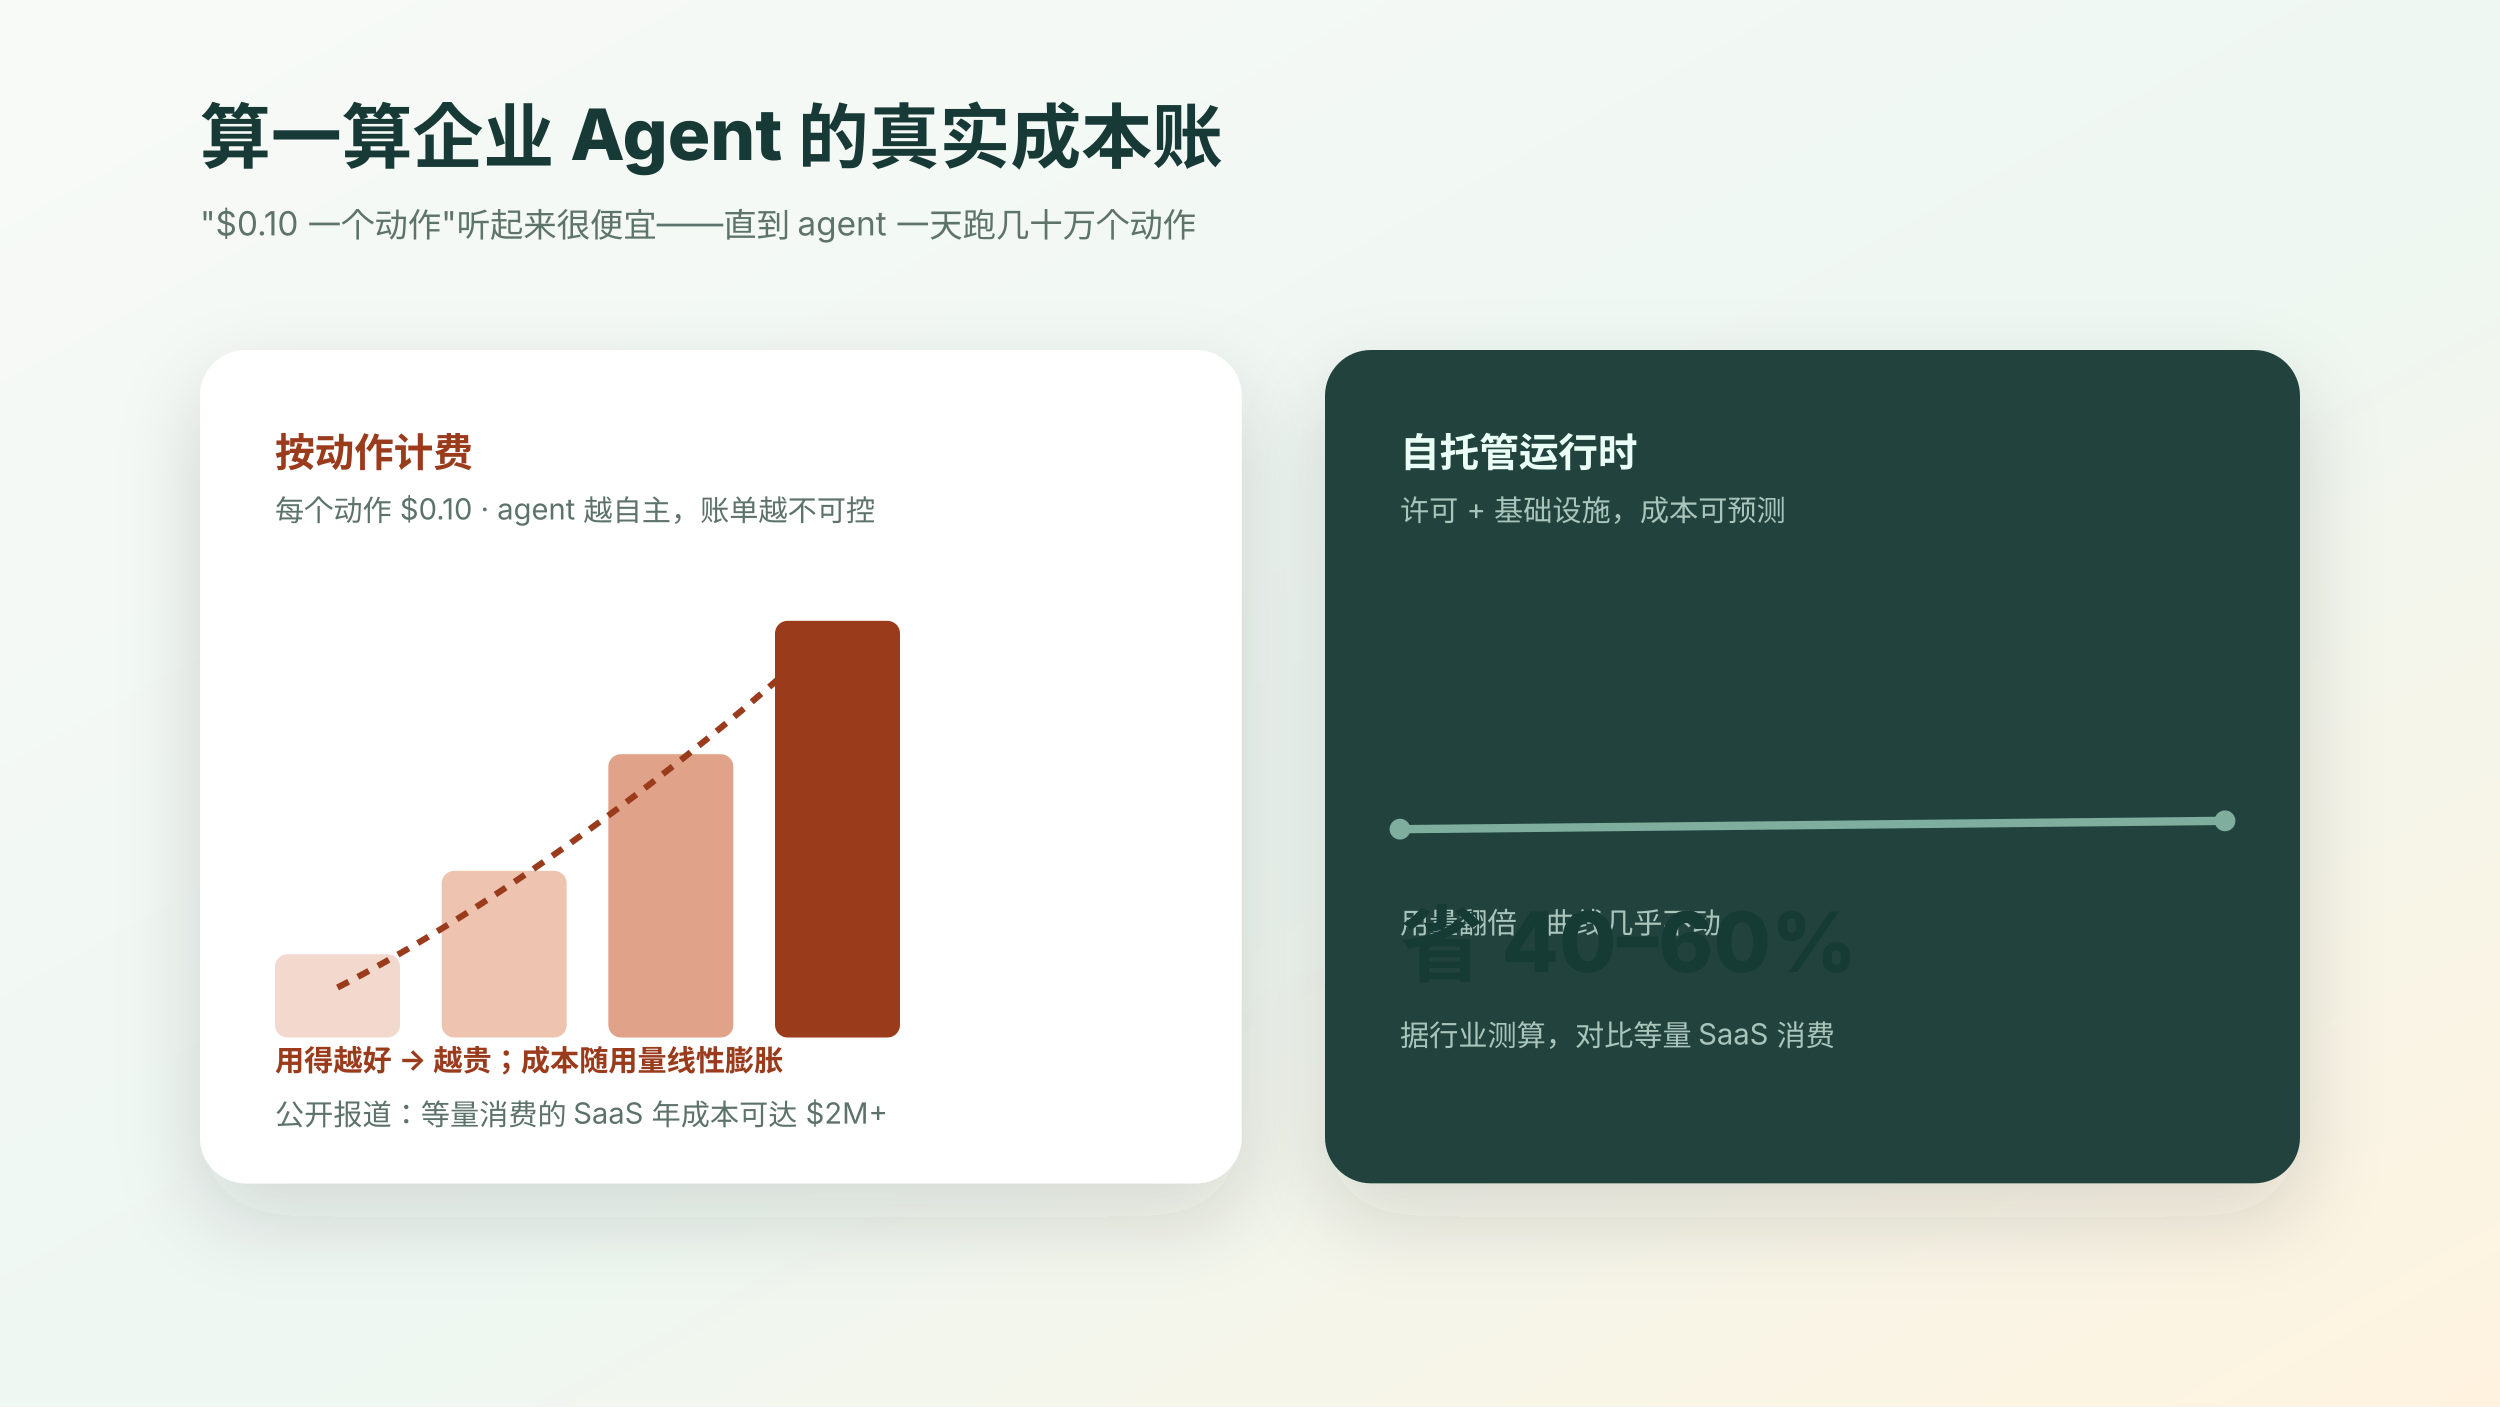
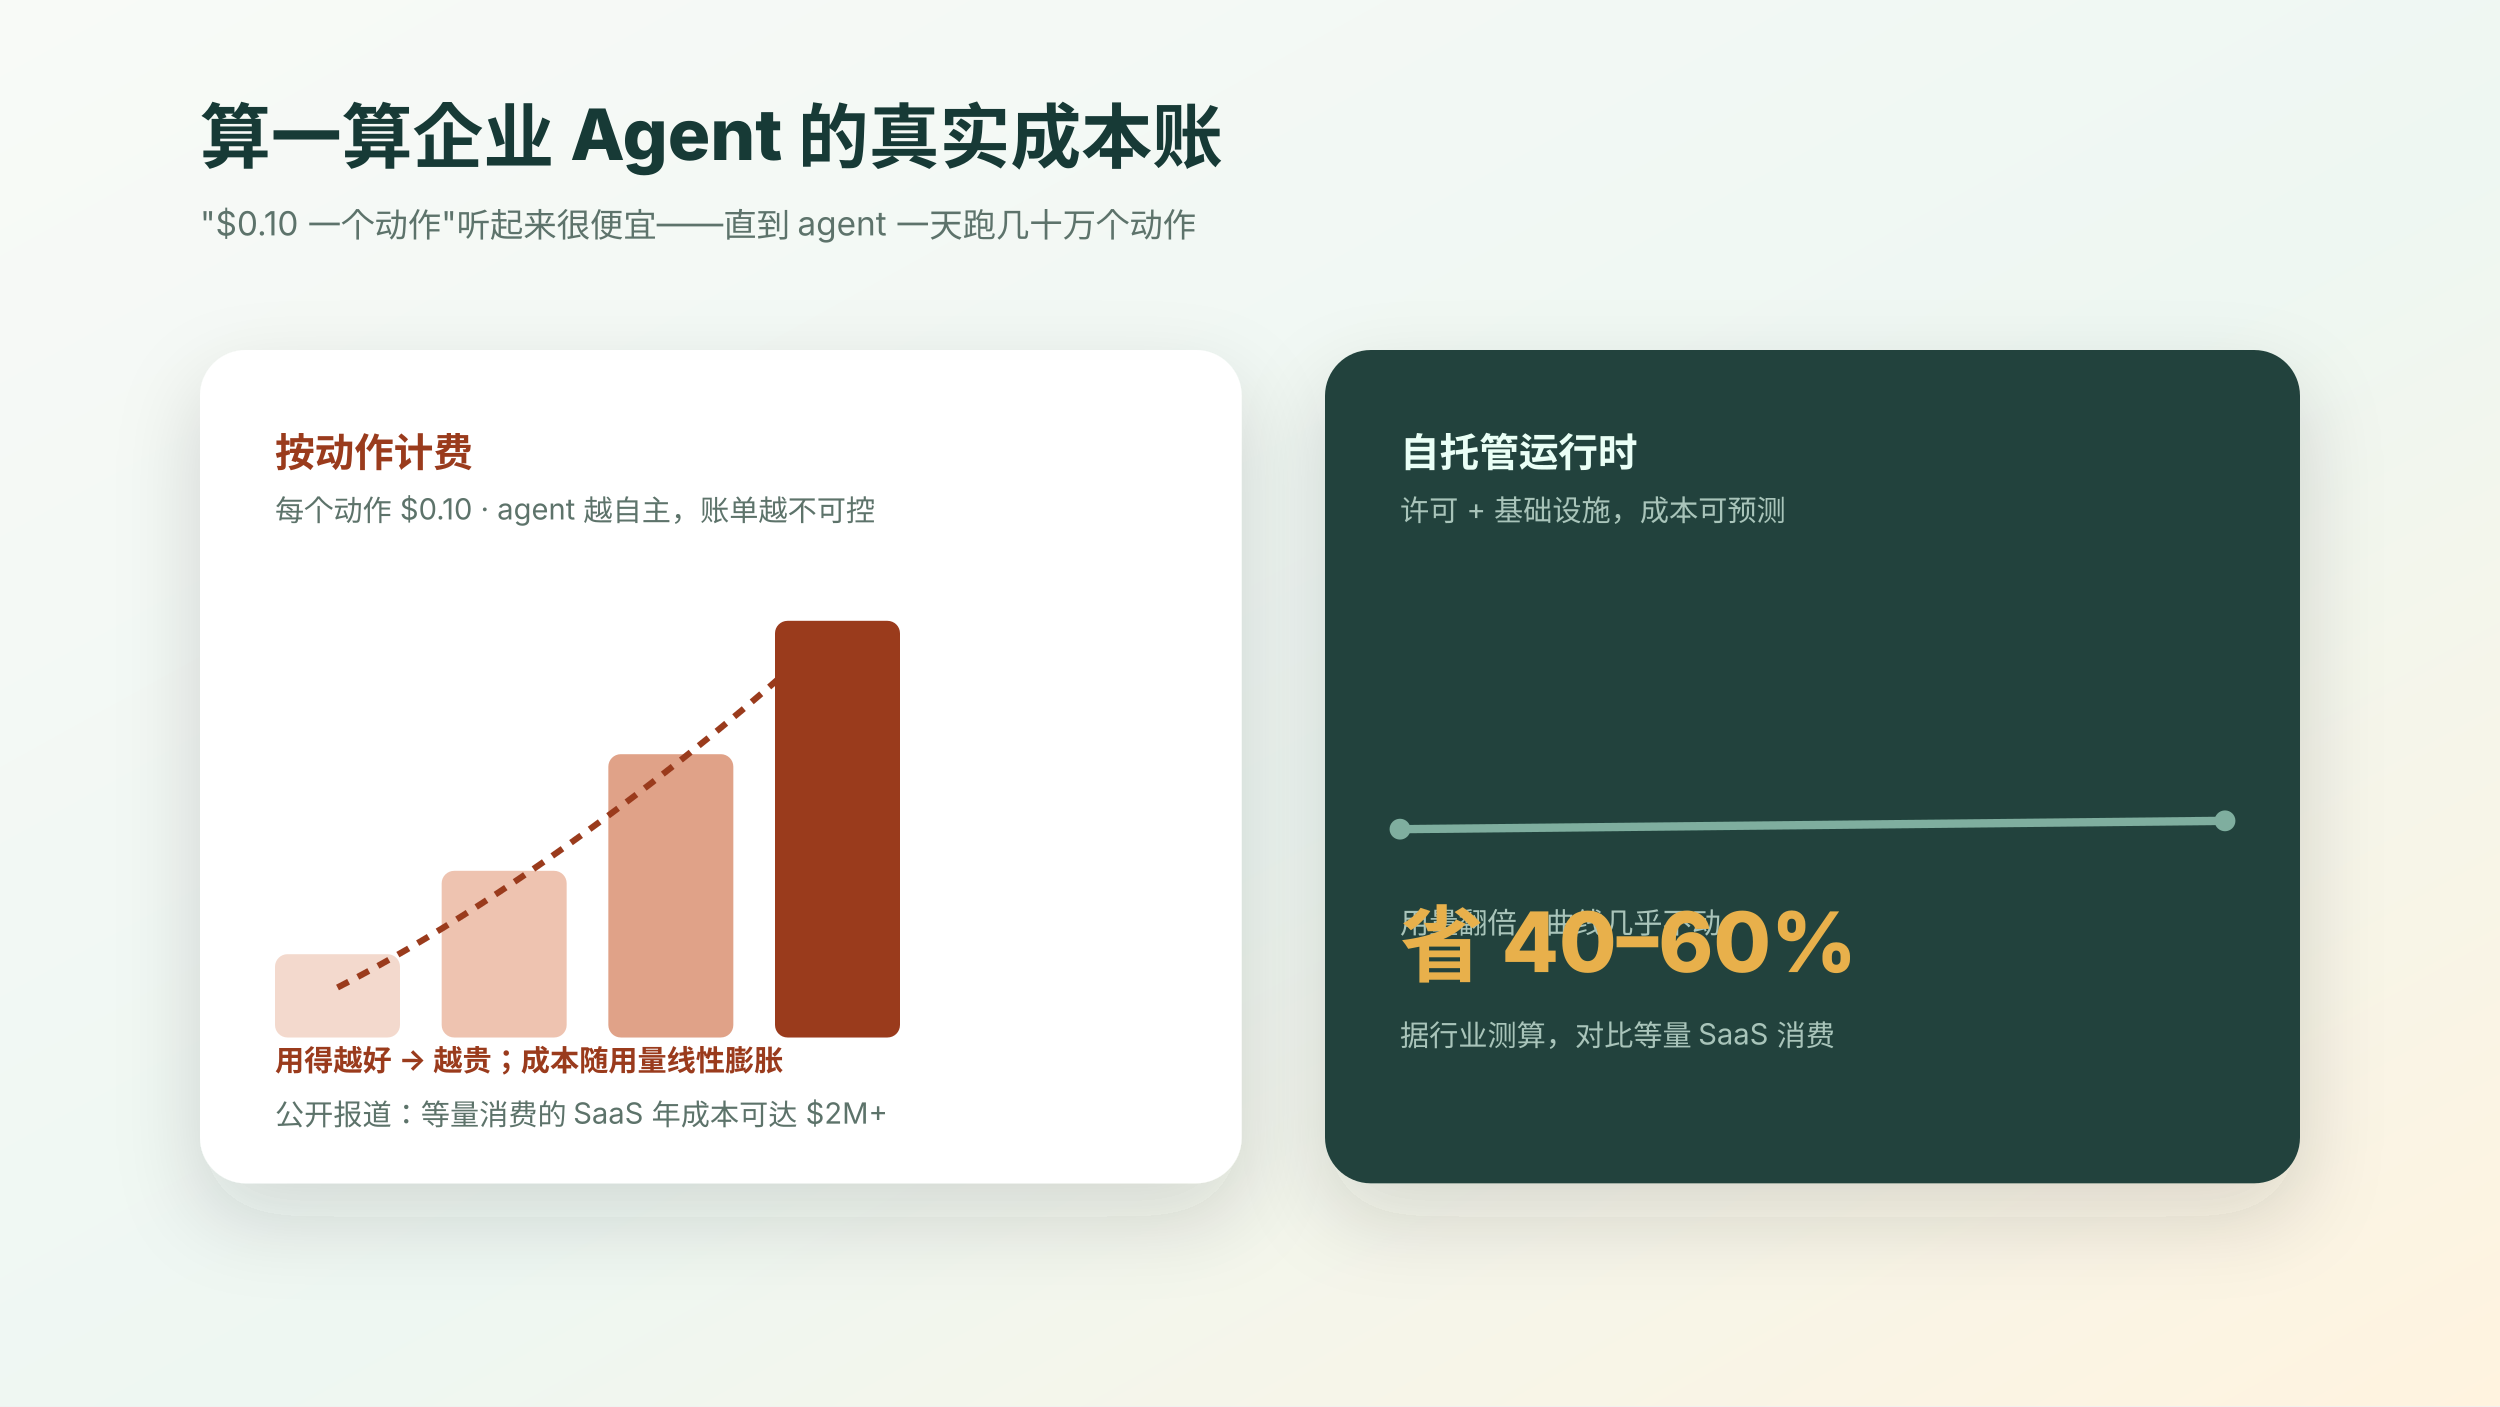
<svg xmlns="http://www.w3.org/2000/svg" viewBox="0 0 1200 675" role="img" aria-label="按动作计费的不可预测账单与自托管运行时的可预测成本对比">
  <defs>
    <linearGradient id="bg" x1="0" x2="1" y1="0" y2="1">
      <stop stop-color="#f8faf7" />
      <stop offset=".55" stop-color="#eef7f2" />
      <stop offset="1" stop-color="#fff3df" />
    </linearGradient>
    <filter id="shadow" x="-20%" y="-20%" width="140%" height="150%">
      <feDropShadow dx="0" dy="16" stdDeviation="20" flood-color="#24342f" flood-opacity=".15" />
    </filter>
    <style>
      text{font-family:-apple-system,BlinkMacSystemFont,"Segoe UI",sans-serif;fill:#173a36}
      .tiny{font-size:16px;fill:#5d736b}.label{font-size:19px;font-weight:720}.invert{fill:#eafff6}.soft{fill:#5d736b;font-size:14px}
      .warn{fill:#9a3b1f}.ok{fill:#1f6b4a}
    </style>
  </defs>
  <rect width="1200" height="675" fill="url(#bg)" />
  <text x="96" y="78" font-size="34" font-weight="780">算一算企业 Agent 的真实成本账</text>
  <text x="96" y="113" class="tiny">"$0.10 一个动作"听起来很便宜——直到 agent 一天跑几十万个动作</text>
  <g transform="translate(96 168)" filter="url(#shadow)">
    <rect width="500" height="400" rx="22" fill="#ffffff" />
    <text x="36" y="56" class="label warn">按动作计费</text>
    <text x="36" y="82" class="soft">每个动作 $0.10 · agent 越自主，账单越不可控</text>
    <g transform="translate(36 110)">
      <rect x="0" y="180" width="60" height="40" rx="6" fill="#f3d9cd" />
      <rect x="80" y="140" width="60" height="80" rx="6" fill="#eec3b0" />
      <rect x="160" y="84" width="60" height="136" rx="6" fill="#e0a288" />
      <rect x="240" y="20" width="60" height="200" rx="6" fill="#9a3b1f" />
      <path d="M30 196 C 120 150, 220 70, 270 22" fill="none" stroke="#9a3b1f" stroke-width="3" stroke-dasharray="6 5" />
    </g>
    <text x="36" y="346" class="soft warn" font-weight="700">用得越好 → 越贵；成本随用量线性膨胀</text>
    <text x="36" y="372" class="soft">公开报道：等量消费的 SaaS 年成本可达 $2M+</text>
  </g>
  <g transform="translate(636 168)" filter="url(#shadow)">
    <rect width="468" height="400" rx="22" fill="#22433d" />
    <text x="36" y="56" class="label invert">自托管运行时</text>
    <text x="36" y="82" class="soft" style="fill:#a9c4ba">许可 + 基础设施，成本可预测</text>
    <g transform="translate(36 110)">
      <line x1="0" y1="120" x2="396" y2="116" stroke="#7fae9f" stroke-width="4" />
      <circle cx="0" cy="120" r="5" fill="#7fae9f" />
      <circle cx="396" cy="116" r="5" fill="#7fae9f" />
      <text x="0" y="170" class="soft" style="fill:#a9c4ba">用量翻倍，曲线几乎不动</text>
    </g>
    <g transform="translate(36 300)">
-       <text x="0" y="0" font-size="40" font-weight="820" fill="#e8b04b">省 40–60%</text>
+       <text x="0" y="0" style="fill:#e8b04b" font-size="40" font-weight="820">省 40–60%</text>
      <text x="0" y="34" class="soft" style="fill:#a9c4ba">据行业测算，对比等量 SaaS 消费</text>
    </g>
  </g>
</svg>
